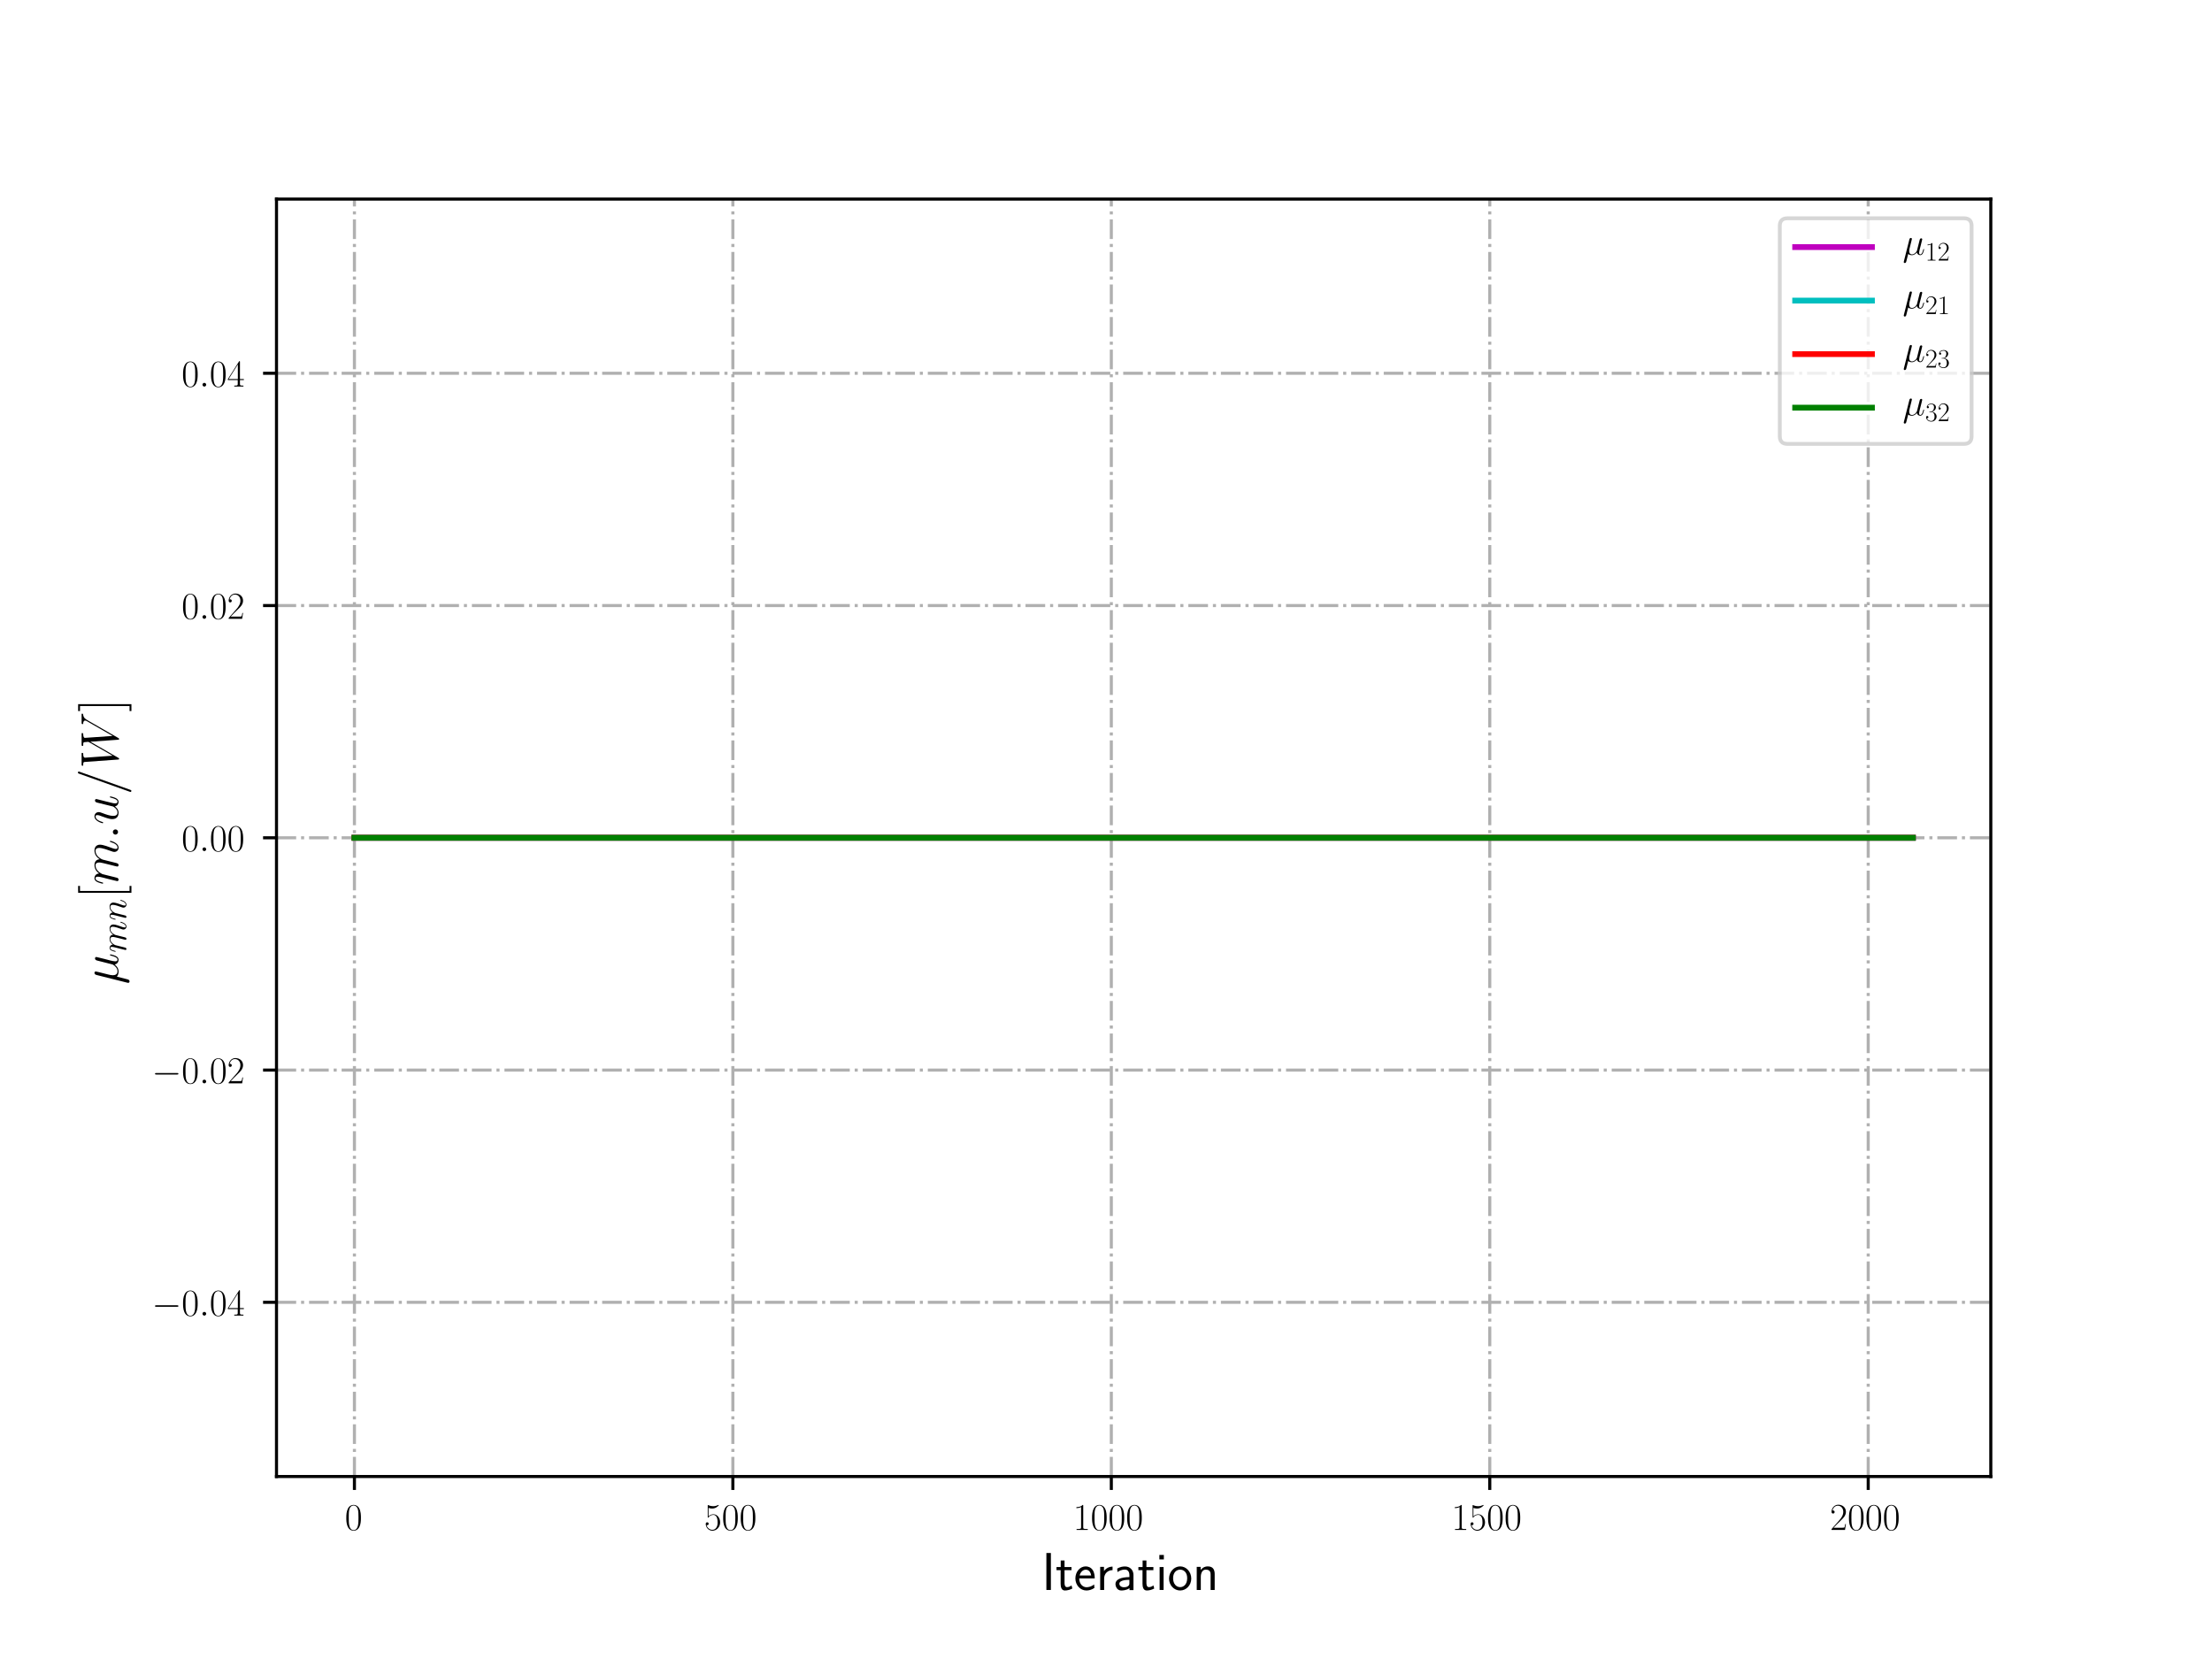
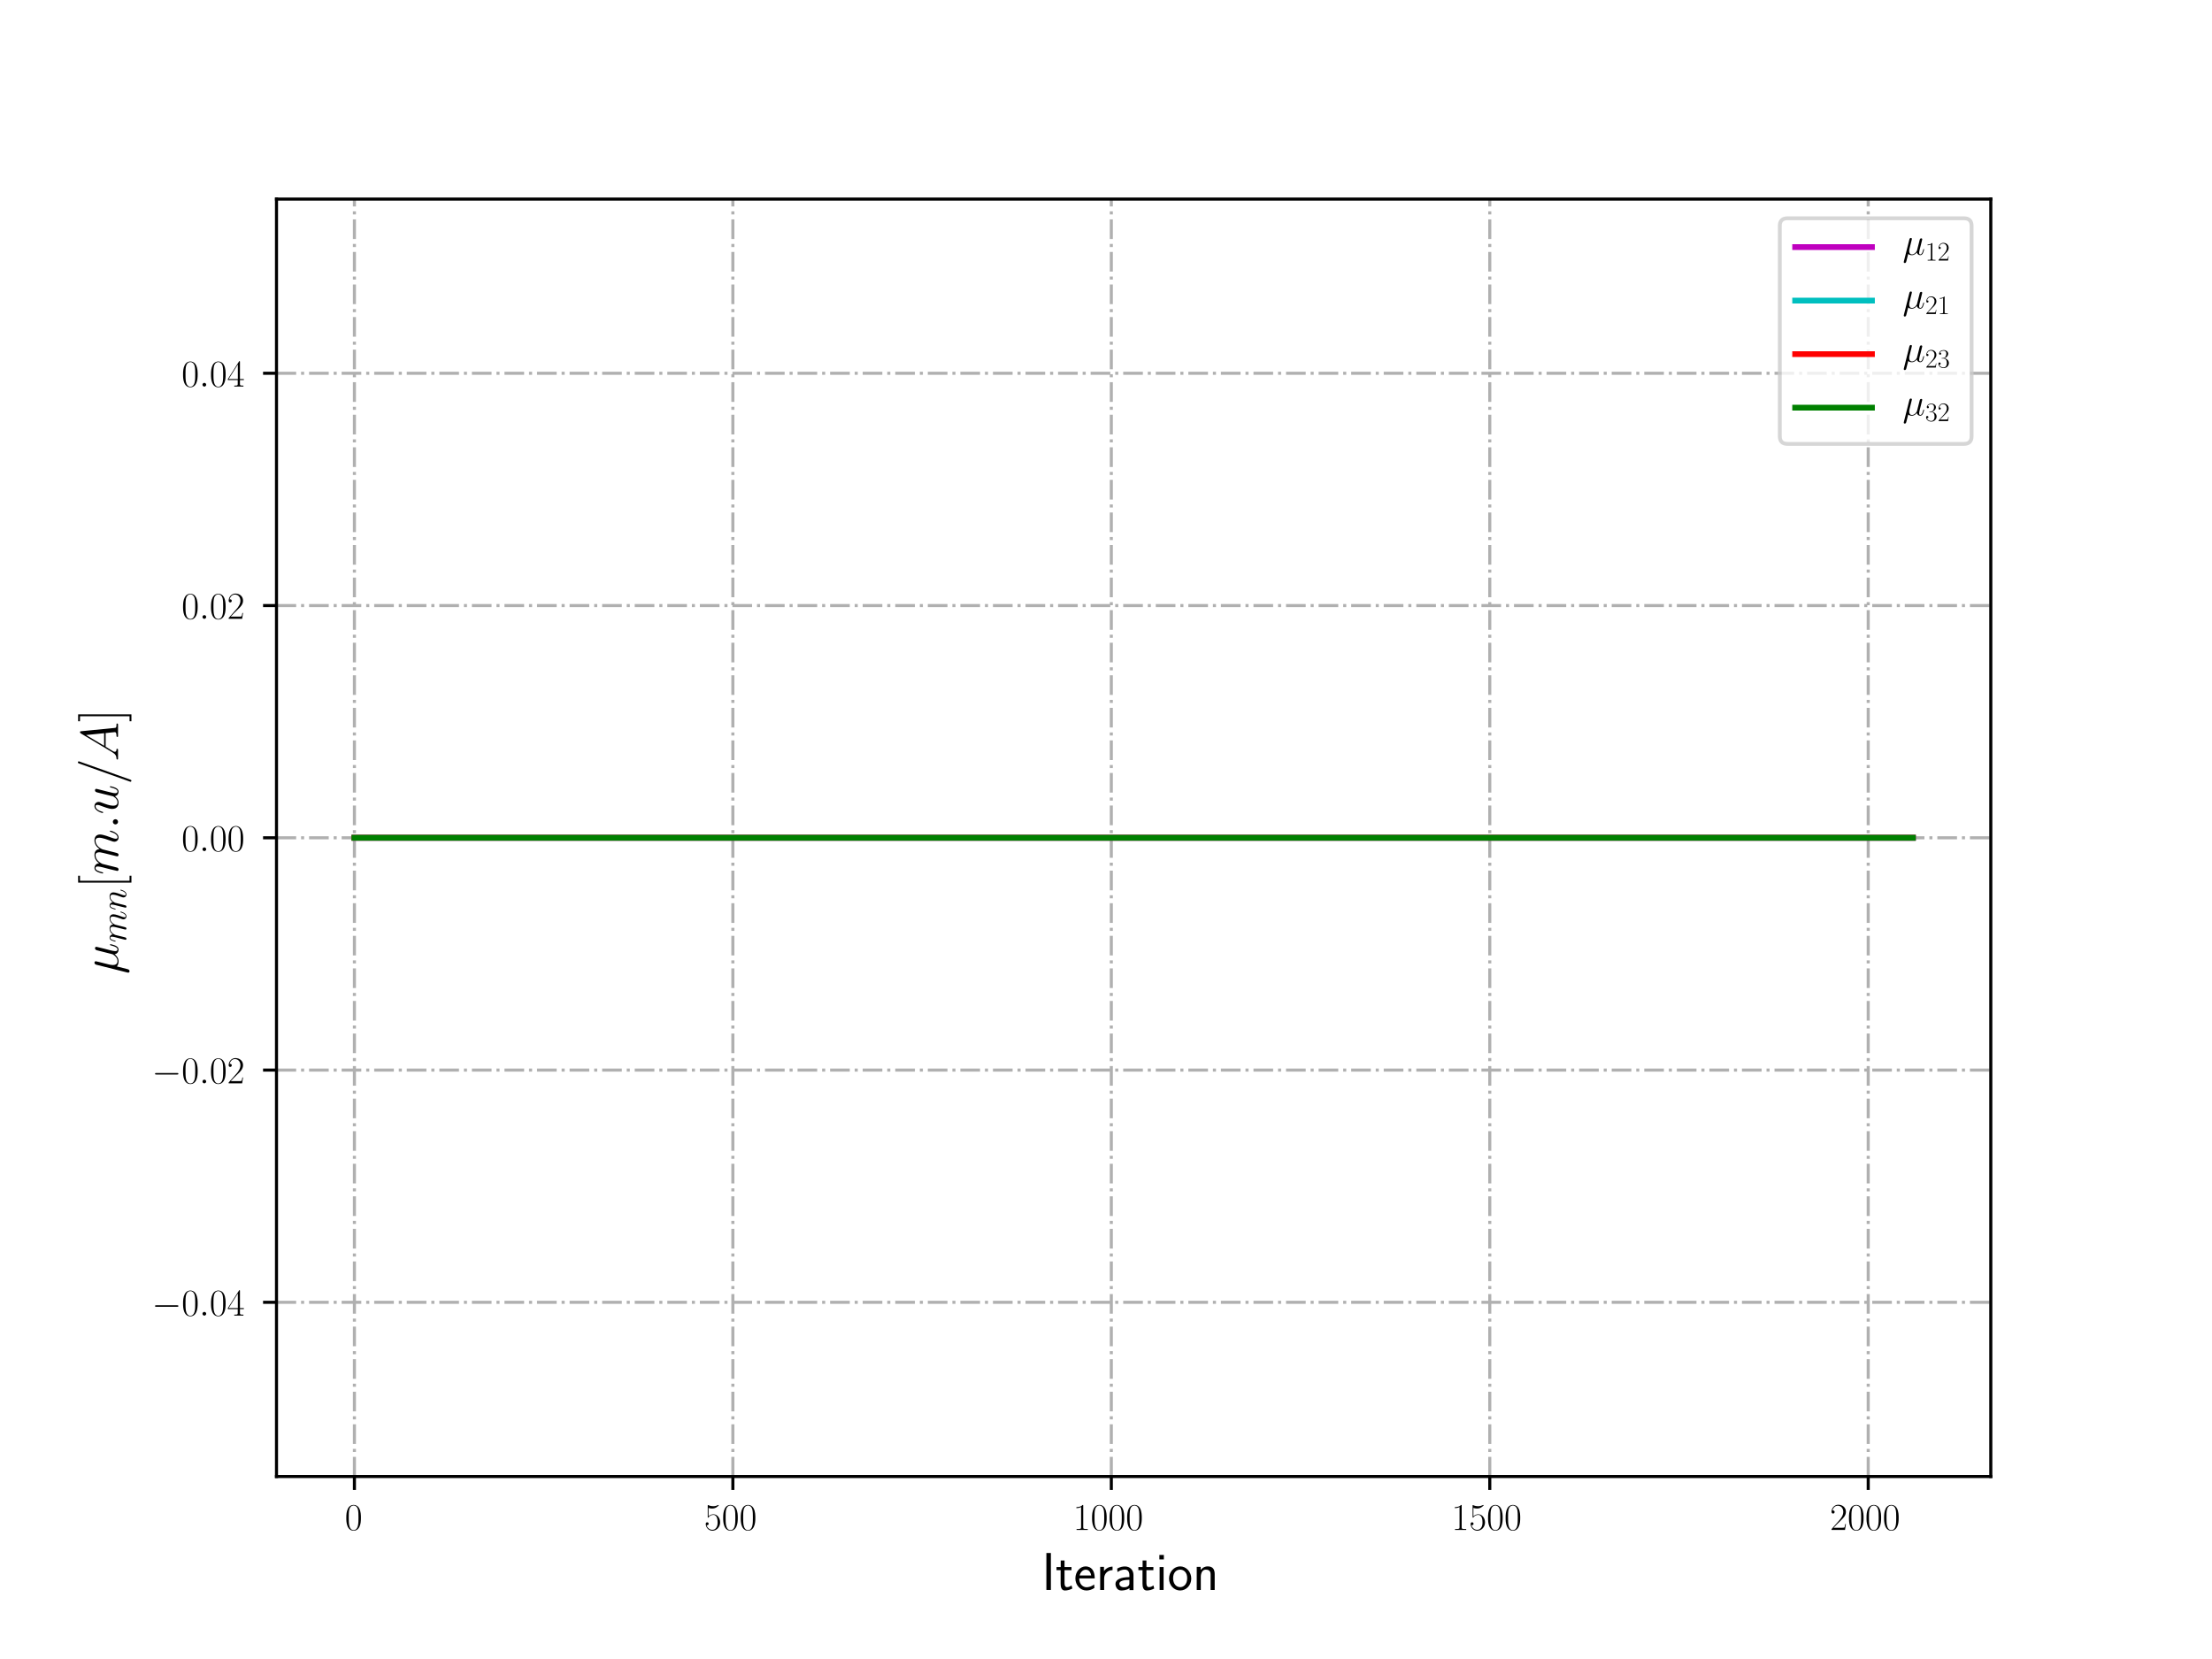
<svg xmlns="http://www.w3.org/2000/svg" xmlns:xlink="http://www.w3.org/1999/xlink" height="432pt" version="1.1" viewBox="0 0 576 432" width="576pt">
  <defs>
    <style type="text/css">
*{stroke-linecap:butt;stroke-linejoin:round;}
  </style>
  </defs>
  <g id="figure_1">
    <g id="patch_1">
      <path d="M 0 432  L 576 432  L 576 0  L 0 0  z " style="fill:#ffffff;" />
    </g>
    <g id="axes_1">
      <g id="patch_2">
        <path d="M 72 384.48  L 518.4 384.48  L 518.4 51.84  L 72 51.84  z " style="fill:#ffffff;" />
      </g>
      <g id="matplotlib.axis_1">
        <g id="xtick_1">
          <g id="line2d_1">
-             <path clip-path="url(#p00cc968e67)" d="M 92.291 384.48  L 92.291 51.84  " style="fill:none;stroke:#b0b0b0;stroke-dasharray:5.12,1.28,0.8,1.28;stroke-dashoffset:0;stroke-width:0.8;" />
+             <path clip-path="url(#p729afbd8b2)" d="M 92.291 384.48  L 92.291 51.84  " style="fill:none;stroke:#b0b0b0;stroke-dasharray:5.12,1.28,0.8,1.28;stroke-dashoffset:0;stroke-width:0.8;" />
          </g>
          <g id="line2d_2">
            <defs>
-               <path d="M 0 0  L 0 3.5  " id="m079e559a81" style="stroke:#000000;stroke-width:0.8;" />
-             </defs>
-             <g>
-               <use style="stroke:#000000;stroke-width:0.8;" x="92.291" xlink:href="#m079e559a81" y="384.48" />
+               <path d="M 0 0  L 0 3.5  " id="me0d32c2055" style="stroke:#000000;stroke-width:0.8;" />
+             </defs>
+             <g>
+               <use style="stroke:#000000;stroke-width:0.8;" x="92.291" xlink:href="#me0d32c2055" y="384.48" />
            </g>
          </g>
          <g id="text_1">
            <defs>
              <path d="M 42 31.641  C 42 37.75 41.906 48.125 37.703 56.109  C 34 63.109 28.094 65.594 22.906 65.594  C 18.094 65.594 12 63.406 8.203 56.203  C 4.203 48.719 3.797 39.438 3.797 31.641  C 3.797 25.953 3.906 17.281 7 9.672  C 11.297 -0.609 19 -2 22.906 -2  C 27.5 -2 34.5 -0.109 38.594 9.375  C 41.594 16.281 42 24.359 42 31.641  z M 22.906 -0.406  C 16.5 -0.406 12.703 5.078 11.297 12.688  C 10.203 18.562 10.203 27.156 10.203 32.75  C 10.203 40.438 10.203 46.828 11.5 52.922  C 13.406 61.391 19 64 22.906 64  C 27 64 32.297 61.297 34.203 53.125  C 35.5 47.438 35.594 40.734 35.594 32.75  C 35.594 26.25 35.594 18.266 34.406 12.375  C 32.297 1.484 26.406 -0.406 22.906 -0.406  z " id="CMR17-48" />
            </defs>
            <g transform="translate(89.80024 398.3985)scale(0.1 -0.1)">
              <use transform="scale(0.996264)" xlink:href="#CMR17-48" />
            </g>
          </g>
        </g>
        <g id="xtick_2">
          <g id="line2d_3">
-             <path clip-path="url(#p00cc968e67)" d="M 190.838 384.48  L 190.838 51.84  " style="fill:none;stroke:#b0b0b0;stroke-dasharray:5.12,1.28,0.8,1.28;stroke-dashoffset:0;stroke-width:0.8;" />
+             <path clip-path="url(#p729afbd8b2)" d="M 190.838 384.48  L 190.838 51.84  " style="fill:none;stroke:#b0b0b0;stroke-dasharray:5.12,1.28,0.8,1.28;stroke-dashoffset:0;stroke-width:0.8;" />
          </g>
          <g id="line2d_4">
            <g>
-               <use style="stroke:#000000;stroke-width:0.8;" x="190.838" xlink:href="#m079e559a81" y="384.48" />
+               <use style="stroke:#000000;stroke-width:0.8;" x="190.838" xlink:href="#me0d32c2055" y="384.48" />
            </g>
          </g>
          <g id="text_2">
            <defs>
              <path d="M 11.406 57.688  C 12.406 57.281 16.5 56 20.703 56  C 30 56 35.094 61.109 38 64.062  C 38 64.953 38 65.5 37.406 65.5  C 37.297 65.5 37.094 65.5 36.297 65.047  C 32.797 63.406 28.703 62.078 23.703 62.078  C 20.703 62.078 16.203 62.484 11.297 64.672  C 10.203 65.172 10 65.172 9.906 65.172  C 9.406 65.172 9.297 65.062 9.297 63.078  L 9.297 34.422  C 9.297 32.641 9.297 32.141 10.297 32.141  C 10.797 32.141 11 32.344 11.5 33.031  C 14.703 37.516 19.094 39.406 24.094 39.406  C 27.594 39.406 35.094 37.219 35.094 20.141  C 35.094 16.953 35.094 11.172 32.094 6.578  C 29.594 2.484 25.703 0.391 21.406 0.391  C 14.797 0.391 8.094 5 6.297 12.719  C 6.703 12.609 7.5 12.422 7.906 12.422  C 9.203 12.422 11.703 13.125 11.703 16.219  C 11.703 18.906 9.797 20 7.906 20  C 5.594 20 4.094 18.594 4.094 15.797  C 4.094 7.094 11 -2 21.594 -2  C 31.906 -2 41.703 6.875 41.703 19.75  C 41.703 31.719 33.906 41 24.203 41  C 19.094 41 14.797 39.109 11.406 35.531  z " id="CMR17-53" />
            </defs>
            <g transform="translate(183.3663 398.3985)scale(0.1 -0.1)">
              <use transform="scale(0.996264)" xlink:href="#CMR17-53" />
              <use transform="translate(45.69048 0)scale(0.996264)" xlink:href="#CMR17-48" />
              <use transform="translate(91.38095 0)scale(0.996264)" xlink:href="#CMR17-48" />
            </g>
          </g>
        </g>
        <g id="xtick_3">
          <g id="line2d_5">
-             <path clip-path="url(#p00cc968e67)" d="M 289.386 384.48  L 289.386 51.84  " style="fill:none;stroke:#b0b0b0;stroke-dasharray:5.12,1.28,0.8,1.28;stroke-dashoffset:0;stroke-width:0.8;" />
+             <path clip-path="url(#p729afbd8b2)" d="M 289.386 384.48  L 289.386 51.84  " style="fill:none;stroke:#b0b0b0;stroke-dasharray:5.12,1.28,0.8,1.28;stroke-dashoffset:0;stroke-width:0.8;" />
          </g>
          <g id="line2d_6">
            <g>
-               <use style="stroke:#000000;stroke-width:0.8;" x="289.386" xlink:href="#m079e559a81" y="384.48" />
+               <use style="stroke:#000000;stroke-width:0.8;" x="289.386" xlink:href="#me0d32c2055" y="384.48" />
            </g>
          </g>
          <g id="text_3">
            <defs>
              <path d="M 26.594 63.406  C 26.594 65.5 26.5 65.5 25.094 65.5  C 21.203 61.188 15.297 59.797 9.703 59.797  C 9.406 59.797 8.906 59.797 8.797 59.5  C 8.703 59.297 8.703 59.094 8.703 57  C 11.797 57 17 57.594 21 59.984  L 21 7.203  C 21 3.688 20.797 2.5 12.203 2.5  L 9.203 2.5  L 9.203 0  C 14 0 19 0 23.797 0  C 28.594 0 33.594 0 38.406 0  L 38.406 2.5  L 35.406 2.5  C 26.797 2.5 26.594 3.594 26.594 7.156  z " id="CMR17-49" />
            </defs>
            <g transform="translate(279.423 398.3985)scale(0.1 -0.1)">
              <use transform="scale(0.996264)" xlink:href="#CMR17-49" />
              <use transform="translate(45.69048 0)scale(0.996264)" xlink:href="#CMR17-48" />
              <use transform="translate(91.38095 0)scale(0.996264)" xlink:href="#CMR17-48" />
              <use transform="translate(137.0714 0)scale(0.996264)" xlink:href="#CMR17-48" />
            </g>
          </g>
        </g>
        <g id="xtick_4">
          <g id="line2d_7">
-             <path clip-path="url(#p00cc968e67)" d="M 387.933 384.48  L 387.933 51.84  " style="fill:none;stroke:#b0b0b0;stroke-dasharray:5.12,1.28,0.8,1.28;stroke-dashoffset:0;stroke-width:0.8;" />
+             <path clip-path="url(#p729afbd8b2)" d="M 387.933 384.48  L 387.933 51.84  " style="fill:none;stroke:#b0b0b0;stroke-dasharray:5.12,1.28,0.8,1.28;stroke-dashoffset:0;stroke-width:0.8;" />
          </g>
          <g id="line2d_8">
            <g>
-               <use style="stroke:#000000;stroke-width:0.8;" x="387.933" xlink:href="#m079e559a81" y="384.48" />
+               <use style="stroke:#000000;stroke-width:0.8;" x="387.933" xlink:href="#me0d32c2055" y="384.48" />
            </g>
          </g>
          <g id="text_4">
            <g transform="translate(377.9704 398.3985)scale(0.1 -0.1)">
              <use transform="scale(0.996264)" xlink:href="#CMR17-49" />
              <use transform="translate(45.69048 0)scale(0.996264)" xlink:href="#CMR17-53" />
              <use transform="translate(91.38095 0)scale(0.996264)" xlink:href="#CMR17-48" />
              <use transform="translate(137.0714 0)scale(0.996264)" xlink:href="#CMR17-48" />
            </g>
          </g>
        </g>
        <g id="xtick_5">
          <g id="line2d_9">
-             <path clip-path="url(#p00cc968e67)" d="M 486.48 384.48  L 486.48 51.84  " style="fill:none;stroke:#b0b0b0;stroke-dasharray:5.12,1.28,0.8,1.28;stroke-dashoffset:0;stroke-width:0.8;" />
+             <path clip-path="url(#p729afbd8b2)" d="M 486.48 384.48  L 486.48 51.84  " style="fill:none;stroke:#b0b0b0;stroke-dasharray:5.12,1.28,0.8,1.28;stroke-dashoffset:0;stroke-width:0.8;" />
          </g>
          <g id="line2d_10">
            <g>
-               <use style="stroke:#000000;stroke-width:0.8;" x="486.48" xlink:href="#m079e559a81" y="384.48" />
+               <use style="stroke:#000000;stroke-width:0.8;" x="486.48" xlink:href="#me0d32c2055" y="384.48" />
            </g>
          </g>
          <g id="text_5">
            <defs>
              <path d="M 41.703 15.453  L 39.906 15.453  C 38.906 8.375 38.094 7.172 37.703 6.562  C 37.203 5.766 30 5.766 28.594 5.766  L 9.406 5.766  C 13 9.672 20 16.75 28.5 24.953  C 34.594 30.734 41.703 37.531 41.703 47.422  C 41.703 59.219 32.297 66 21.797 66  C 10.797 66 4.094 56.312 4.094 47.344  C 4.094 43.438 7 42.938 8.203 42.938  C 9.203 42.938 12.203 43.547 12.203 47.031  C 12.203 50.109 9.594 51 8.203 51  C 7.594 51 7 50.906 6.594 50.703  C 8.5 59.219 14.297 63.406 20.406 63.406  C 29.094 63.406 34.797 56.516 34.797 47.422  C 34.797 38.734 29.703 31.25 24 24.75  L 4.094 2.281  L 4.094 0  L 39.297 0  z " id="CMR17-50" />
            </defs>
            <g transform="translate(476.5178 398.3985)scale(0.1 -0.1)">
              <use transform="scale(0.996264)" xlink:href="#CMR17-50" />
              <use transform="translate(45.69048 0)scale(0.996264)" xlink:href="#CMR17-48" />
              <use transform="translate(91.38095 0)scale(0.996264)" xlink:href="#CMR17-48" />
              <use transform="translate(137.0714 0)scale(0.996264)" xlink:href="#CMR17-48" />
            </g>
          </g>
        </g>
        <g id="text_6">
          <defs>
            <path d="M 17.094 69  L 8.703 69  L 8.703 0  L 17.094 0  z " id="CMSS17-73" />
            <path d="M 16.703 37  L 29.703 37  L 29.703 42.766  L 16.703 42.766  L 16.703 55  L 9.594 55  L 9.594 42.766  L 1.703 42.766  L 1.703 37  L 9.406 37  L 9.406 11.703  C 9.406 6 10.703 -1 17.297 -1  C 22.297 -1 26.906 0.391 31.297 2.688  L 29.703 8.562  C 27.297 6.469 24.406 5.266 21.297 5.266  C 16.906 5.266 16.703 10.875 16.703 13.375  z " id="CMSS17-116" />
            <path d="M 39.094 21.516  C 39.094 24.844 38.906 31.297 35.703 36.641  C 32.203 42.391 26.5 44 22.203 44  C 11.797 44 3 34.188 3 21.484  C 3 9.094 12.094 -1 23.594 -1  C 28.094 -1 33.594 0.297 38.594 3.875  C 38.594 4.281 38.406 6.469 38.297 6.562  C 38.297 6.766 38 9.844 38 10.25  C 33.203 6.359 27.703 5.078 23.703 5.078  C 17.297 5.078 10.406 10.422 10.094 21.516  z M 10.906 27  C 12.203 32.562 16.594 37.828 22.203 37.828  C 23.703 37.828 30.703 37.828 32.5 27  z " id="CMSS17-101" />
            <path d="M 14.906 21.297  C 14.906 30.703 21.797 37 30.594 37  L 30.594 43.578  C 24.203 43.578 18.203 40.391 14.594 35.203  L 14.594 43.094  L 7.5 43.094  L 7.5 0  L 14.906 0  z " id="CMSS17-114" />
            <path d="M 37.594 27.984  C 37.594 37.375 30.906 43.875 21.906 43.875  C 17.5 43.875 12.703 43.078 7.203 39.891  L 7.797 33.359  C 10.297 35.125 14.594 38 21.797 38  C 26.906 38 30 34.062 30 27.844  L 30 24  C 14 24 4 19.344 4 11.344  C 4 7.203 6.5 -1 14.797 -1  C 16.297 -1 24.406 -1 30.203 3.391  L 30.203 -0.297  L 37.594 -0.297  z M 30 12.75  C 30 10.953 30 8.562 27 6.781  C 24.406 5.078 21.094 5.078 19.703 5.078  C 14.703 5.078 11.297 7.984 11.297 11.625  C 11.297 18.922 26.906 18.922 30 18.922  z " id="CMSS17-97" />
            <path d="M 15.297 65.359  L 6.906 65.359  L 6.906 57  L 15.297 57  z M 14.797 42.797  L 7.406 42.797  L 7.406 0  L 14.797 0  z " id="CMSS17-105" />
            <path d="M 44.203 21.188  C 44.203 34 34.703 44 23.5 44  C 12 44 2.703 33.703 2.703 21.188  C 2.703 8.5 12.297 -1 23.406 -1  C 34.797 -1 44.203 8.797 44.203 21.188  z M 23.5 5.266  C 16.406 5.266 10.297 11.078 10.297 22  C 10.297 33.609 17.406 37.922 23.406 37.922  C 29.906 37.922 36.594 33.219 36.594 22  C 36.594 10.672 30.094 5.266 23.5 5.266  z " id="CMSS17-111" />
            <path d="M 40.906 29.328  C 40.906 35.672 39.406 44 28.094 44  C 21.703 44 17.5 40.719 14.703 37.328  L 14.703 43.094  L 7.406 43.094  L 7.406 0  L 15 0  L 15 24.359  C 15 30.688 17.406 37.938 24.203 37.938  C 33 37.938 33.297 32 33.297 28.578  L 33.297 0  L 40.906 0  z " id="CMSS17-110" />
          </defs>
          <g transform="translate(271.264 414.0216)scale(0.14 -0.14)">
            <use transform="scale(0.996264)" xlink:href="#CMSS17-73" />
            <use transform="translate(25.78393 0)scale(0.996264)" xlink:href="#CMSS17-116" />
            <use transform="translate(59.61549 0)scale(0.996264)" xlink:href="#CMSS17-101" />
            <use transform="translate(101.2543 0)scale(0.996264)" xlink:href="#CMSS17-114" />
            <use transform="translate(133.1641 0)scale(0.996264)" xlink:href="#CMSS17-97" />
            <use transform="translate(178.086 0)scale(0.996264)" xlink:href="#CMSS17-116" />
            <use transform="translate(211.9176 0)scale(0.996264)" xlink:href="#CMSS17-105" />
            <use transform="translate(234.0983 0)scale(0.996264)" xlink:href="#CMSS17-111" />
            <use transform="translate(280.9419 0)scale(0.996264)" xlink:href="#CMSS17-110" />
          </g>
        </g>
      </g>
      <g id="matplotlib.axis_2">
        <g id="ytick_1">
          <g id="line2d_11">
-             <path clip-path="url(#p00cc968e67)" d="M 72 339.12  L 518.4 339.12  " style="fill:none;stroke:#b0b0b0;stroke-dasharray:5.12,1.28,0.8,1.28;stroke-dashoffset:0;stroke-width:0.8;" />
+             <path clip-path="url(#p729afbd8b2)" d="M 72 339.12  L 518.4 339.12  " style="fill:none;stroke:#b0b0b0;stroke-dasharray:5.12,1.28,0.8,1.28;stroke-dashoffset:0;stroke-width:0.8;" />
          </g>
          <g id="line2d_12">
            <defs>
-               <path d="M 0 0  L -3.5 0  " id="ma4fa71a08f" style="stroke:#000000;stroke-width:0.8;" />
-             </defs>
-             <g>
-               <use style="stroke:#000000;stroke-width:0.8;" x="72" xlink:href="#ma4fa71a08f" y="339.12" />
+               <path d="M 0 0  L -3.5 0  " id="m0165594536" style="stroke:#000000;stroke-width:0.8;" />
+             </defs>
+             <g>
+               <use style="stroke:#000000;stroke-width:0.8;" x="72" xlink:href="#m0165594536" y="339.12" />
            </g>
          </g>
          <g id="text_7">
            <defs>
              <path d="M 65.906 23  C 67.594 23 69.406 23 69.406 25  C 69.406 27 67.594 27 65.906 27  L 11.797 27  C 10.094 27 8.297 27 8.297 25  C 8.297 23 10.094 23 11.797 23  z " id="CMSY10-0" />
              <path d="M 18.406 4.797  C 18.406 7.688 16 9.672 13.594 9.672  C 10.703 9.672 8.703 7.281 8.703 4.891  C 8.703 2 11.094 0 13.5 0  C 16.406 0 18.406 2.391 18.406 4.797  z " id="CMMI12-58" />
              <path d="M 33.594 64.406  C 33.594 66.5 33.5 66.5 31.703 66.5  L 2 19.594  L 2 17  L 27.797 17  L 27.797 7.141  C 27.797 3.5 27.594 2.5 20.594 2.5  L 18.703 2.5  L 18.703 0  C 21.906 0 27.297 0 30.703 0  C 34.094 0 39.5 0 42.703 0  L 42.703 2.5  L 40.797 2.5  C 33.797 2.5 33.594 3.5 33.594 7.141  L 33.594 17  L 43.797 17  L 43.797 19.594  L 33.594 19.594  z M 28.094 57.859  L 28.094 19.594  L 4 19.594  z " id="CMR17-52" />
            </defs>
            <g transform="translate(39.53984 342.5792)scale(0.1 -0.1)">
              <use transform="scale(0.996264)" xlink:href="#CMSY10-0" />
              <use transform="translate(77.48747 0)scale(0.996264)" xlink:href="#CMR17-48" />
              <use transform="translate(123.1779 0)scale(0.996264)" xlink:href="#CMMI12-58" />
              <use transform="translate(150.2751 0)scale(0.996264)" xlink:href="#CMR17-48" />
              <use transform="translate(195.9656 0)scale(0.996264)" xlink:href="#CMR17-52" />
            </g>
          </g>
        </g>
        <g id="ytick_2">
          <g id="line2d_13">
-             <path clip-path="url(#p00cc968e67)" d="M 72 278.64  L 518.4 278.64  " style="fill:none;stroke:#b0b0b0;stroke-dasharray:5.12,1.28,0.8,1.28;stroke-dashoffset:0;stroke-width:0.8;" />
+             <path clip-path="url(#p729afbd8b2)" d="M 72 278.64  L 518.4 278.64  " style="fill:none;stroke:#b0b0b0;stroke-dasharray:5.12,1.28,0.8,1.28;stroke-dashoffset:0;stroke-width:0.8;" />
          </g>
          <g id="line2d_14">
            <g>
-               <use style="stroke:#000000;stroke-width:0.8;" x="72" xlink:href="#ma4fa71a08f" y="278.64" />
+               <use style="stroke:#000000;stroke-width:0.8;" x="72" xlink:href="#m0165594536" y="278.64" />
            </g>
          </g>
          <g id="text_8">
            <g transform="translate(39.53984 282.0992)scale(0.1 -0.1)">
              <use transform="scale(0.996264)" xlink:href="#CMSY10-0" />
              <use transform="translate(77.48747 0)scale(0.996264)" xlink:href="#CMR17-48" />
              <use transform="translate(123.1779 0)scale(0.996264)" xlink:href="#CMMI12-58" />
              <use transform="translate(150.2751 0)scale(0.996264)" xlink:href="#CMR17-48" />
              <use transform="translate(195.9656 0)scale(0.996264)" xlink:href="#CMR17-50" />
            </g>
          </g>
        </g>
        <g id="ytick_3">
          <g id="line2d_15">
-             <path clip-path="url(#p00cc968e67)" d="M 72 218.16  L 518.4 218.16  " style="fill:none;stroke:#b0b0b0;stroke-dasharray:5.12,1.28,0.8,1.28;stroke-dashoffset:0;stroke-width:0.8;" />
+             <path clip-path="url(#p729afbd8b2)" d="M 72 218.16  L 518.4 218.16  " style="fill:none;stroke:#b0b0b0;stroke-dasharray:5.12,1.28,0.8,1.28;stroke-dashoffset:0;stroke-width:0.8;" />
          </g>
          <g id="line2d_16">
            <g>
-               <use style="stroke:#000000;stroke-width:0.8;" x="72" xlink:href="#ma4fa71a08f" y="218.16" />
+               <use style="stroke:#000000;stroke-width:0.8;" x="72" xlink:href="#m0165594536" y="218.16" />
            </g>
          </g>
          <g id="text_9">
            <g transform="translate(47.28859 221.6192)scale(0.1 -0.1)">
              <use transform="scale(0.996264)" xlink:href="#CMR17-48" />
              <use transform="translate(45.69048 0)scale(0.996264)" xlink:href="#CMMI12-58" />
              <use transform="translate(72.78765 0)scale(0.996264)" xlink:href="#CMR17-48" />
              <use transform="translate(118.4781 0)scale(0.996264)" xlink:href="#CMR17-48" />
            </g>
          </g>
        </g>
        <g id="ytick_4">
          <g id="line2d_17">
-             <path clip-path="url(#p00cc968e67)" d="M 72 157.68  L 518.4 157.68  " style="fill:none;stroke:#b0b0b0;stroke-dasharray:5.12,1.28,0.8,1.28;stroke-dashoffset:0;stroke-width:0.8;" />
+             <path clip-path="url(#p729afbd8b2)" d="M 72 157.68  L 518.4 157.68  " style="fill:none;stroke:#b0b0b0;stroke-dasharray:5.12,1.28,0.8,1.28;stroke-dashoffset:0;stroke-width:0.8;" />
          </g>
          <g id="line2d_18">
            <g>
-               <use style="stroke:#000000;stroke-width:0.8;" x="72" xlink:href="#ma4fa71a08f" y="157.68" />
+               <use style="stroke:#000000;stroke-width:0.8;" x="72" xlink:href="#m0165594536" y="157.68" />
            </g>
          </g>
          <g id="text_10">
            <g transform="translate(47.28859 161.1392)scale(0.1 -0.1)">
              <use transform="scale(0.996264)" xlink:href="#CMR17-48" />
              <use transform="translate(45.69048 0)scale(0.996264)" xlink:href="#CMMI12-58" />
              <use transform="translate(72.78765 0)scale(0.996264)" xlink:href="#CMR17-48" />
              <use transform="translate(118.4781 0)scale(0.996264)" xlink:href="#CMR17-50" />
            </g>
          </g>
        </g>
        <g id="ytick_5">
          <g id="line2d_19">
-             <path clip-path="url(#p00cc968e67)" d="M 72 97.2  L 518.4 97.2  " style="fill:none;stroke:#b0b0b0;stroke-dasharray:5.12,1.28,0.8,1.28;stroke-dashoffset:0;stroke-width:0.8;" />
+             <path clip-path="url(#p729afbd8b2)" d="M 72 97.2  L 518.4 97.2  " style="fill:none;stroke:#b0b0b0;stroke-dasharray:5.12,1.28,0.8,1.28;stroke-dashoffset:0;stroke-width:0.8;" />
          </g>
          <g id="line2d_20">
            <g>
-               <use style="stroke:#000000;stroke-width:0.8;" x="72" xlink:href="#ma4fa71a08f" y="97.2" />
+               <use style="stroke:#000000;stroke-width:0.8;" x="72" xlink:href="#m0165594536" y="97.2" />
            </g>
          </g>
          <g id="text_11">
            <g transform="translate(47.28859 100.6592)scale(0.1 -0.1)">
              <use transform="scale(0.996264)" xlink:href="#CMR17-48" />
              <use transform="translate(45.69048 0)scale(0.996264)" xlink:href="#CMMI12-58" />
              <use transform="translate(72.78765 0)scale(0.996264)" xlink:href="#CMR17-48" />
              <use transform="translate(118.4781 0)scale(0.996264)" xlink:href="#CMR17-52" />
            </g>
          </g>
        </g>
        <g id="text_12">
          <defs>
            <path d="M 14.406 2.188  C 16.906 -0.094 20.594 -1 24 -1  C 30.406 -1 34.797 3.25 37.094 6.328  C 38.094 1.078 42.297 -1 45.797 -1  C 48.797 -1 51.203 0.781 53 4.328  C 54.594 7.703 56 13.734 56 14.109  C 56 14.609 55.594 15 55 15  C 54.094 15 54 14.5 53.594 13.031  C 52.094 7.203 50.203 1 46.094 1  C 43.203 1 43 3.578 43 5.594  C 43 7.875 43.906 11.484 44.594 14.469  L 47.406 25.234  C 47.797 27.141 48.906 31.609 49.406 33.422  C 50 35.812 51.094 40.109 51.094 40.5  C 51.094 42 49.906 43 48.406 43  C 47.5 43 45.406 42.594 44.594 39.609  L 37.594 11.875  C 37.094 9.875 37.094 9.672 35.797 8.078  C 34.594 6.391 30.703 1 24.406 1  C 18.797 1 17 5.094 17 9.766  C 17 12.672 17.906 16.156 18.297 17.859  L 22.797 35.828  C 23.297 37.719 24.094 40.906 24.094 41.516  C 24.094 43.109 22.797 44 21.5 44  C 20.594 44 18.406 43.703 17.594 40.5  L 3.094 -17.297  C 3 -17.797 2.797 -18.391 2.797 -19  C 2.797 -20.5 4 -21.5 5.5 -21.5  C 8.406 -21.5 9 -19.188 9.703 -16.406  z " id="CMMI12-22" />
            <path d="M 20.594 29.234  C 20.797 29.844 23.297 34.828 27 38.016  C 29.594 40.406 33 42.016 36.906 42.016  C 40.906 42.016 42.297 39.016 42.297 35.031  C 42.297 34.422 42.297 32.438 41.094 27.734  L 38.594 17.469  C 37.797 14.469 35.906 7.078 35.703 5.984  C 35.297 4.484 34.703 1.891 34.703 1.5  C 34.703 0.094 35.797 -1 37.297 -1  C 40.297 -1 40.797 1.297 41.703 4.891  L 47.703 28.734  C 47.906 29.531 53.094 42.016 64.094 42.016  C 68.094 42.016 69.5 39.016 69.5 35.031  C 69.5 29.438 65.594 18.562 63.406 12.578  C 62.5 10.172 62 8.875 62 7.078  C 62 2.594 65.094 -1 69.906 -1  C 79.203 -1 82.703 13.672 82.703 14.266  C 82.703 14.766 82.297 15.172 81.703 15.172  C 80.797 15.172 80.703 14.875 80.203 13.172  C 77.906 5.188 74.203 1 70.203 1  C 69.203 1 67.594 1 67.594 4.203  C 67.594 6.812 68.797 10 69.203 11.094  C 71 15.906 75.5 27.703 75.5 33.516  C 75.5 39.5 72 44 64.406 44  C 57.703 44 52.297 40.219 48.297 34.328  C 48 39.719 44.703 44 37.203 44  C 28.297 44 23.594 37.734 21.797 35.234  C 21.5 40.906 17.406 44 13 44  C 10.094 44 7.797 42.609 5.906 38.812  C 4.094 35.219 2.703 29.141 2.703 28.734  C 2.703 28.344 3.094 27.844 3.797 27.844  C 4.594 27.844 4.703 27.938 5.297 30.234  C 6.797 36.125 8.703 42.016 12.703 42.016  C 15 42.016 15.797 40.406 15.797 37.422  C 15.797 35.219 14.797 31.328 14.094 28.234  L 11.297 17.469  C 10.906 15.562 9.797 11.078 9.297 9.281  C 8.594 6.688 7.5 2 7.5 1.5  C 7.5 0.094 8.594 -1 10.094 -1  C 11.297 -1 12.703 -0.406 13.5 1.094  C 13.703 1.594 14.594 5.094 15.094 7.078  L 17.297 16.062  z " id="CMMI12-109" />
            <path d="M 20.594 29.234  C 20.797 29.844 23.297 34.828 27 38.016  C 29.594 40.406 33 42.016 36.906 42.016  C 40.906 42.016 42.297 39.016 42.297 35.031  C 42.297 29.344 38.203 17.969 36.203 12.578  C 35.297 10.172 34.797 8.875 34.797 7.078  C 34.797 2.594 37.906 -1 42.703 -1  C 52 -1 55.5 13.672 55.5 14.266  C 55.5 14.766 55.094 15.172 54.5 15.172  C 53.594 15.172 53.5 14.875 53 13.172  C 50.703 4.984 46.906 1 43 1  C 42 1 40.406 1 40.406 4.203  C 40.406 6.703 41.5 9.703 42.094 11.094  C 44.094 16.609 48.297 27.812 48.297 33.516  C 48.297 39.5 44.797 44 37.203 44  C 28.297 44 23.594 37.734 21.797 35.234  C 21.5 40.906 17.406 44 13 44  C 9.797 44 7.594 42.109 5.906 38.719  C 4.094 35.125 2.703 29.141 2.703 28.734  C 2.703 28.344 3.094 27.844 3.797 27.844  C 4.594 27.844 4.703 27.938 5.297 30.234  C 6.906 36.328 8.703 42.016 12.703 42.016  C 15 42.016 15.797 40.406 15.797 37.422  C 15.797 35.219 14.797 31.328 14.094 28.234  L 11.297 17.469  C 10.906 15.562 9.797 11.078 9.297 9.281  C 8.594 6.688 7.5 2 7.5 1.5  C 7.5 0.094 8.594 -1 10.094 -1  C 11.297 -1 12.703 -0.406 13.5 1.094  C 13.703 1.594 14.594 5.094 15.094 7.078  L 17.297 16.062  z " id="CMMI12-110" />
            <path d="M 23.5 -25  L 23.5 -21.516  L 14.094 -21.516  L 14.094 71  L 23.5 71  L 23.5 74.484  L 10.594 74.484  L 10.594 -25  z " id="CMR17-91" />
            <path d="M 34.094 5.781  C 35.406 0.203 40.203 -1 42.594 -1  C 45.797 -1 48.203 1.094 49.797 4.484  C 51.5 8.078 52.797 13.969 52.797 14.266  C 52.797 14.766 52.406 15.172 51.797 15.172  C 50.906 15.172 50.797 14.672 50.406 13.172  C 48.594 6.281 46.797 1 42.797 1  C 39.797 1 39.797 4.297 39.797 5.594  C 39.797 7.891 40.094 8.875 41.094 13.078  C 41.797 15.766 42.5 18.453 43.094 21.25  L 47.203 37.516  C 47.906 40.016 47.906 40.219 47.906 40.516  C 47.906 42.016 46.703 43.016 45.203 43.016  C 42.297 43.016 41.594 40.516 41 38.016  C 40 34.125 34.594 12.672 33.906 9.188  C 33.797 9.188 29.906 1 22.594 1  C 17.406 1 16.406 5.484 16.406 9.188  C 16.406 14.875 19.203 22.844 21.797 29.531  C 23 32.734 23.5 34.031 23.5 36.016  C 23.5 40.312 20.406 44 15.594 44  C 6.406 44 2.703 29.531 2.703 28.734  C 2.703 28.344 3.094 27.844 3.797 27.844  C 4.703 27.844 4.797 28.234 5.203 29.625  C 7.594 38.141 11.5 41.906 15.297 41.906  C 16.297 41.906 17.906 41.906 17.906 38.719  C 17.906 36.125 16.797 33.234 15.297 29.438  C 10.906 17.562 10.406 13.766 10.406 10.781  C 10.406 0.594 18.094 -1 22.203 -1  C 28.594 -1 32.094 3.391 34.094 5.781  z " id="CMMI12-117" />
            <path d="M 42.906 71.281  C 42.906 71.391 43.5 72.906 43.5 73.094  C 43.5 74.297 42.5 75 41.703 75  C 41.203 75 40.297 75 39.5 72.797  L 6 -21.297  C 6 -21.406 5.406 -22.891 5.406 -23.094  C 5.406 -24.297 6.406 -25 7.203 -25  C 7.797 -25 8.703 -24.891 9.406 -22.797  z " id="CMMI12-61" />
-             <path d="M 90.297 56.969  C 92.594 60.844 94.797 64.516 100.797 65.125  C 101.703 65.219 102.594 65.312 102.594 66.906  C 102.594 68 101.703 68 101.406 68  C 101.203 68 100.5 68 93.906 68  C 90.906 68 87.797 68 84.906 68  C 84.297 68 83.094 68 83.094 66.031  C 83.094 65.094 83.906 65 84.5 65  C 86.5 65 89.703 64.406 89.703 61.328  C 89.703 60.031 89.297 59.328 88.297 57.656  L 61 10.125  L 57.406 61.922  C 57.406 63.109 58.5 65 64.094 65  C 65.406 65 66.406 65 66.406 66.969  C 66.406 68 65.406 68 64.906 68  C 61.406 68 57.703 68 54.094 68  L 48.906 68  C 47.406 68 45.594 68 44.094 68  C 43.5 68 42.297 68 42.297 66.031  C 42.297 65 43 65 44.703 65  C 49.297 65 49.297 64.891 49.703 58.938  L 50 55.359  L 24.094 10.125  L 20.406 61.422  C 20.406 62.531 20.406 65 27.203 65  C 28.297 65 29.406 65 29.406 66.859  C 29.406 68 28.5 68 27.906 68  C 24.406 68 20.703 68 17.094 68  L 11.906 68  C 10.406 68 8.594 68 7.094 68  C 6.5 68 5.297 68 5.297 66.031  C 5.297 65 6.094 65 7.5 65  C 12.203 65 12.297 64.391 12.5 61.219  L 16.906 0.281  C 17 -1.406 17.094 -2 18.297 -2  C 19.297 -2 19.5 -1.609 20.406 -0.109  L 50.203 51.672  L 53.906 0.281  C 54 -1.406 54.094 -2 55.297 -2  C 56.297 -2 56.594 -1.5 57.406 -0.109  z " id="CMMI12-87" />
+             <path d="M 17 10.797  C 13.5 4.906 10.094 2.906 5.297 2.906  C 4.203 2.812 3.406 2.812 3.406 0.906  C 3.406 0.375 3.906 0 4.594 0  C 6.406 0 10.906 0 12.703 0  C 15.594 0 18.797 0 21.594 0  C 22.203 0 23.406 0 23.406 1.906  C 23.406 2.812 22.594 2.906 22 2.906  C 19.703 2.906 17.797 3.688 17.797 6.062  C 17.797 7.438 18.406 8.531 19.703 10.703  L 27.297 23.109  L 52.797 23.109  C 52.906 22.234 52.906 21.453 53 20.562  C 53.297 18 54.5 7.734 54.5 5.875  C 54.5 2.906 49.406 2.906 47.797 2.906  C 46.703 2.906 45.594 2.906 45.594 1.094  C 45.594 0 46.5 0 47.094 0  C 48.797 0 50.797 0 52.5 0  L 58.203 0  C 64.297 0 68.703 0 68.797 0  C 69.5 0 70.594 0 70.594 1.906  C 70.594 2.906 69.703 2.906 68.203 2.906  C 62.703 2.906 62.594 3.812 62.297 6.781  L 56.203 68.812  C 56 70.797 55.594 71 54.5 71  C 53.5 71 52.906 70.797 52 69.297  z M 29 26  L 49.094 59.672  L 52.5 26  z " id="CMMI12-65" />
            <path d="M 14.297 74.484  L 1.406 74.484  L 1.406 71  L 10.797 71  L 10.797 -21.516  L 1.406 -21.516  L 1.406 -25  L 14.297 -25  z " id="CMR17-93" />
          </defs>
-           <g transform="translate(32.82781 256.3233)rotate(-90)scale(0.14 -0.14)">
+           <g transform="translate(32.82781 253.6678)rotate(-90)scale(0.14 -0.14)">
            <use transform="translate(0 14.94392)scale(0.996264)" xlink:href="#CMMI12-22" />
            <use transform="translate(58.69142 0)scale(0.697382)" xlink:href="#CMMI12-109" />
            <use transform="translate(118.4202 0)scale(0.697382)" xlink:href="#CMMI12-110" />
            <use transform="translate(159.6792 14.94392)scale(0.996264)" xlink:href="#CMR17-91" />
            <use transform="translate(184.5502 14.94392)scale(0.996264)" xlink:href="#CMMI12-109" />
            <use transform="translate(269.8775 14.94392)scale(0.996264)" xlink:href="#CMMI12-58" />
            <use transform="translate(296.9746 14.94392)scale(0.996264)" xlink:href="#CMMI12-117" />
            <use transform="translate(352.495 14.94392)scale(0.996264)" xlink:href="#CMMI12-61" />
-             <use transform="translate(401.2699 14.94392)scale(0.996264)" xlink:href="#CMMI12-87" />
-             <use transform="translate(506.9144 14.94392)scale(0.996264)" xlink:href="#CMR17-93" />
+             <use transform="translate(395.8505 14.94392)scale(0.996264)" xlink:href="#CMMI12-65" />
+             <use transform="translate(468.9783 14.94392)scale(0.996264)" xlink:href="#CMR17-93" />
          </g>
        </g>
      </g>
      <g id="line2d_21">
-         <path clip-path="url(#p00cc968e67)" d="M 92.291 218.16  L 498.109 218.16  L 498.109 218.16  " style="fill:none;stroke:#bf00bf;stroke-linecap:square;stroke-width:1.5;" />
+         <path clip-path="url(#p729afbd8b2)" d="M 92.291 218.16  L 498.109 218.16  L 498.109 218.16  " style="fill:none;stroke:#bf00bf;stroke-linecap:square;stroke-width:1.5;" />
      </g>
      <g id="line2d_22">
-         <path clip-path="url(#p00cc968e67)" d="M 92.291 218.16  L 498.109 218.16  L 498.109 218.16  " style="fill:none;stroke:#00bfbf;stroke-linecap:square;stroke-width:1.5;" />
+         <path clip-path="url(#p729afbd8b2)" d="M 92.291 218.16  L 498.109 218.16  L 498.109 218.16  " style="fill:none;stroke:#00bfbf;stroke-linecap:square;stroke-width:1.5;" />
      </g>
      <g id="line2d_23">
-         <path clip-path="url(#p00cc968e67)" d="M 92.291 218.16  L 498.109 218.16  L 498.109 218.16  " style="fill:none;stroke:#ff0000;stroke-linecap:square;stroke-width:1.5;" />
+         <path clip-path="url(#p729afbd8b2)" d="M 92.291 218.16  L 498.109 218.16  L 498.109 218.16  " style="fill:none;stroke:#ff0000;stroke-linecap:square;stroke-width:1.5;" />
      </g>
      <g id="line2d_24">
-         <path clip-path="url(#p00cc968e67)" d="M 92.291 218.16  L 498.109 218.16  L 498.109 218.16  " style="fill:none;stroke:#008000;stroke-linecap:square;stroke-width:1.5;" />
+         <path clip-path="url(#p729afbd8b2)" d="M 92.291 218.16  L 498.109 218.16  L 498.109 218.16  " style="fill:none;stroke:#008000;stroke-linecap:square;stroke-width:1.5;" />
      </g>
      <g id="patch_3">
        <path d="M 72 384.48  L 72 51.84  " style="fill:none;stroke:#000000;stroke-linecap:square;stroke-linejoin:miter;stroke-width:0.8;" />
      </g>
      <g id="patch_4">
        <path d="M 518.4 384.48  L 518.4 51.84  " style="fill:none;stroke:#000000;stroke-linecap:square;stroke-linejoin:miter;stroke-width:0.8;" />
      </g>
      <g id="patch_5">
        <path d="M 72 384.48  L 518.4 384.48  " style="fill:none;stroke:#000000;stroke-linecap:square;stroke-linejoin:miter;stroke-width:0.8;" />
      </g>
      <g id="patch_6">
        <path d="M 72 51.84  L 518.4 51.84  " style="fill:none;stroke:#000000;stroke-linecap:square;stroke-linejoin:miter;stroke-width:0.8;" />
      </g>
      <g id="legend_1">
        <g id="patch_7">
          <path d="M 465.455 115.589  L 511.4 115.589  Q 513.4 115.589 513.4 113.589  L 513.4 58.84  Q 513.4 56.84 511.4 56.84  L 465.455 56.84  Q 463.455 56.84 463.455 58.84  L 463.455 113.589  Q 463.455 115.589 465.455 115.589  z " style="fill:#ffffff;opacity:0.8;stroke:#cccccc;stroke-linejoin:miter;" />
        </g>
        <g id="line2d_25">
          <path d="M 467.455 64.34  L 487.455 64.34  " style="fill:none;stroke:#bf00bf;stroke-linecap:square;stroke-width:1.5;" />
        </g>
        <g id="line2d_26" />
        <g id="text_13">
          <g transform="translate(495.4546 67.84)scale(0.1 -0.1)">
            <use transform="translate(0 14.94392)scale(0.996264)" xlink:href="#CMMI12-22" />
            <use transform="translate(58.69142 0)scale(0.697382)" xlink:href="#CMR17-49" />
            <use transform="translate(90.6746 0)scale(0.697382)" xlink:href="#CMR17-50" />
          </g>
        </g>
        <g id="line2d_27">
          <path d="M 467.455 78.277  L 487.455 78.277  " style="fill:none;stroke:#00bfbf;stroke-linecap:square;stroke-width:1.5;" />
        </g>
        <g id="line2d_28" />
        <g id="text_14">
          <g transform="translate(495.4546 81.77718)scale(0.1 -0.1)">
            <use transform="translate(0 14.94392)scale(0.996264)" xlink:href="#CMMI12-22" />
            <use transform="translate(58.69142 0)scale(0.697382)" xlink:href="#CMR17-50" />
            <use transform="translate(90.6746 0)scale(0.697382)" xlink:href="#CMR17-49" />
          </g>
        </g>
        <g id="line2d_29">
          <path d="M 467.455 92.214  L 487.455 92.214  " style="fill:none;stroke:#ff0000;stroke-linecap:square;stroke-width:1.5;" />
        </g>
        <g id="line2d_30" />
        <g id="text_15">
          <defs>
            <path d="M 22.094 33.703  C 31 33.703 34.906 25.969 34.906 17.031  C 34.906 5 28.5 0.391 22.703 0.391  C 17.406 0.391 8.797 3.031 6.094 10.828  C 6.594 10.625 7.094 10.625 7.594 10.625  C 10 10.625 11.797 12.219 11.797 14.812  C 11.797 17.703 9.594 19 7.594 19  C 5.906 19 3.297 18.203 3.297 14.469  C 3.297 5.234 12.297 -2 22.906 -2  C 34 -2 42.5 6.719 42.5 16.953  C 42.5 26.672 34.5 33.703 25 34.797  C 32.594 36.375 39.906 43.062 39.906 52.016  C 39.906 59.688 32 65.297 23 65.297  C 13.906 65.297 5.906 59.828 5.906 52.016  C 5.906 48.594 8.5 48 9.797 48  C 11.906 48 13.703 49.297 13.703 51.891  C 13.703 54.469 11.906 55.766 9.797 55.766  C 9.406 55.766 8.906 55.766 8.5 55.578  C 11.406 61.859 19.297 63 22.797 63  C 26.297 63 32.906 61.328 32.906 51.875  C 32.906 49.109 32.5 44.188 29.094 39.844  C 26.094 36 22.703 36 19.406 35.688  C 18.906 35.688 16.594 35.453 16.203 35.453  C 15.5 35.359 15.094 35.266 15.094 34.5  C 15.094 33.797 15.203 33.703 17.203 33.703  z " id="CMR17-51" />
          </defs>
          <g transform="translate(495.4546 95.71436)scale(0.1 -0.1)">
            <use transform="translate(0 14.94392)scale(0.996264)" xlink:href="#CMMI12-22" />
            <use transform="translate(58.69142 0)scale(0.697382)" xlink:href="#CMR17-50" />
            <use transform="translate(90.6746 0)scale(0.697382)" xlink:href="#CMR17-51" />
          </g>
        </g>
        <g id="line2d_31">
          <path d="M 467.455 106.152  L 487.455 106.152  " style="fill:none;stroke:#008000;stroke-linecap:square;stroke-width:1.5;" />
        </g>
        <g id="line2d_32" />
        <g id="text_16">
          <g transform="translate(495.4546 109.6515)scale(0.1 -0.1)">
            <use transform="translate(0 14.94392)scale(0.996264)" xlink:href="#CMMI12-22" />
            <use transform="translate(58.69142 0)scale(0.697382)" xlink:href="#CMR17-51" />
            <use transform="translate(90.6746 0)scale(0.697382)" xlink:href="#CMR17-50" />
          </g>
        </g>
      </g>
    </g>
  </g>
  <defs>
-     <clipPath id="p00cc968e67">
+     <clipPath id="p729afbd8b2">
      <rect height="332.64" width="446.4" x="72" y="51.84" />
    </clipPath>
  </defs>
</svg>
